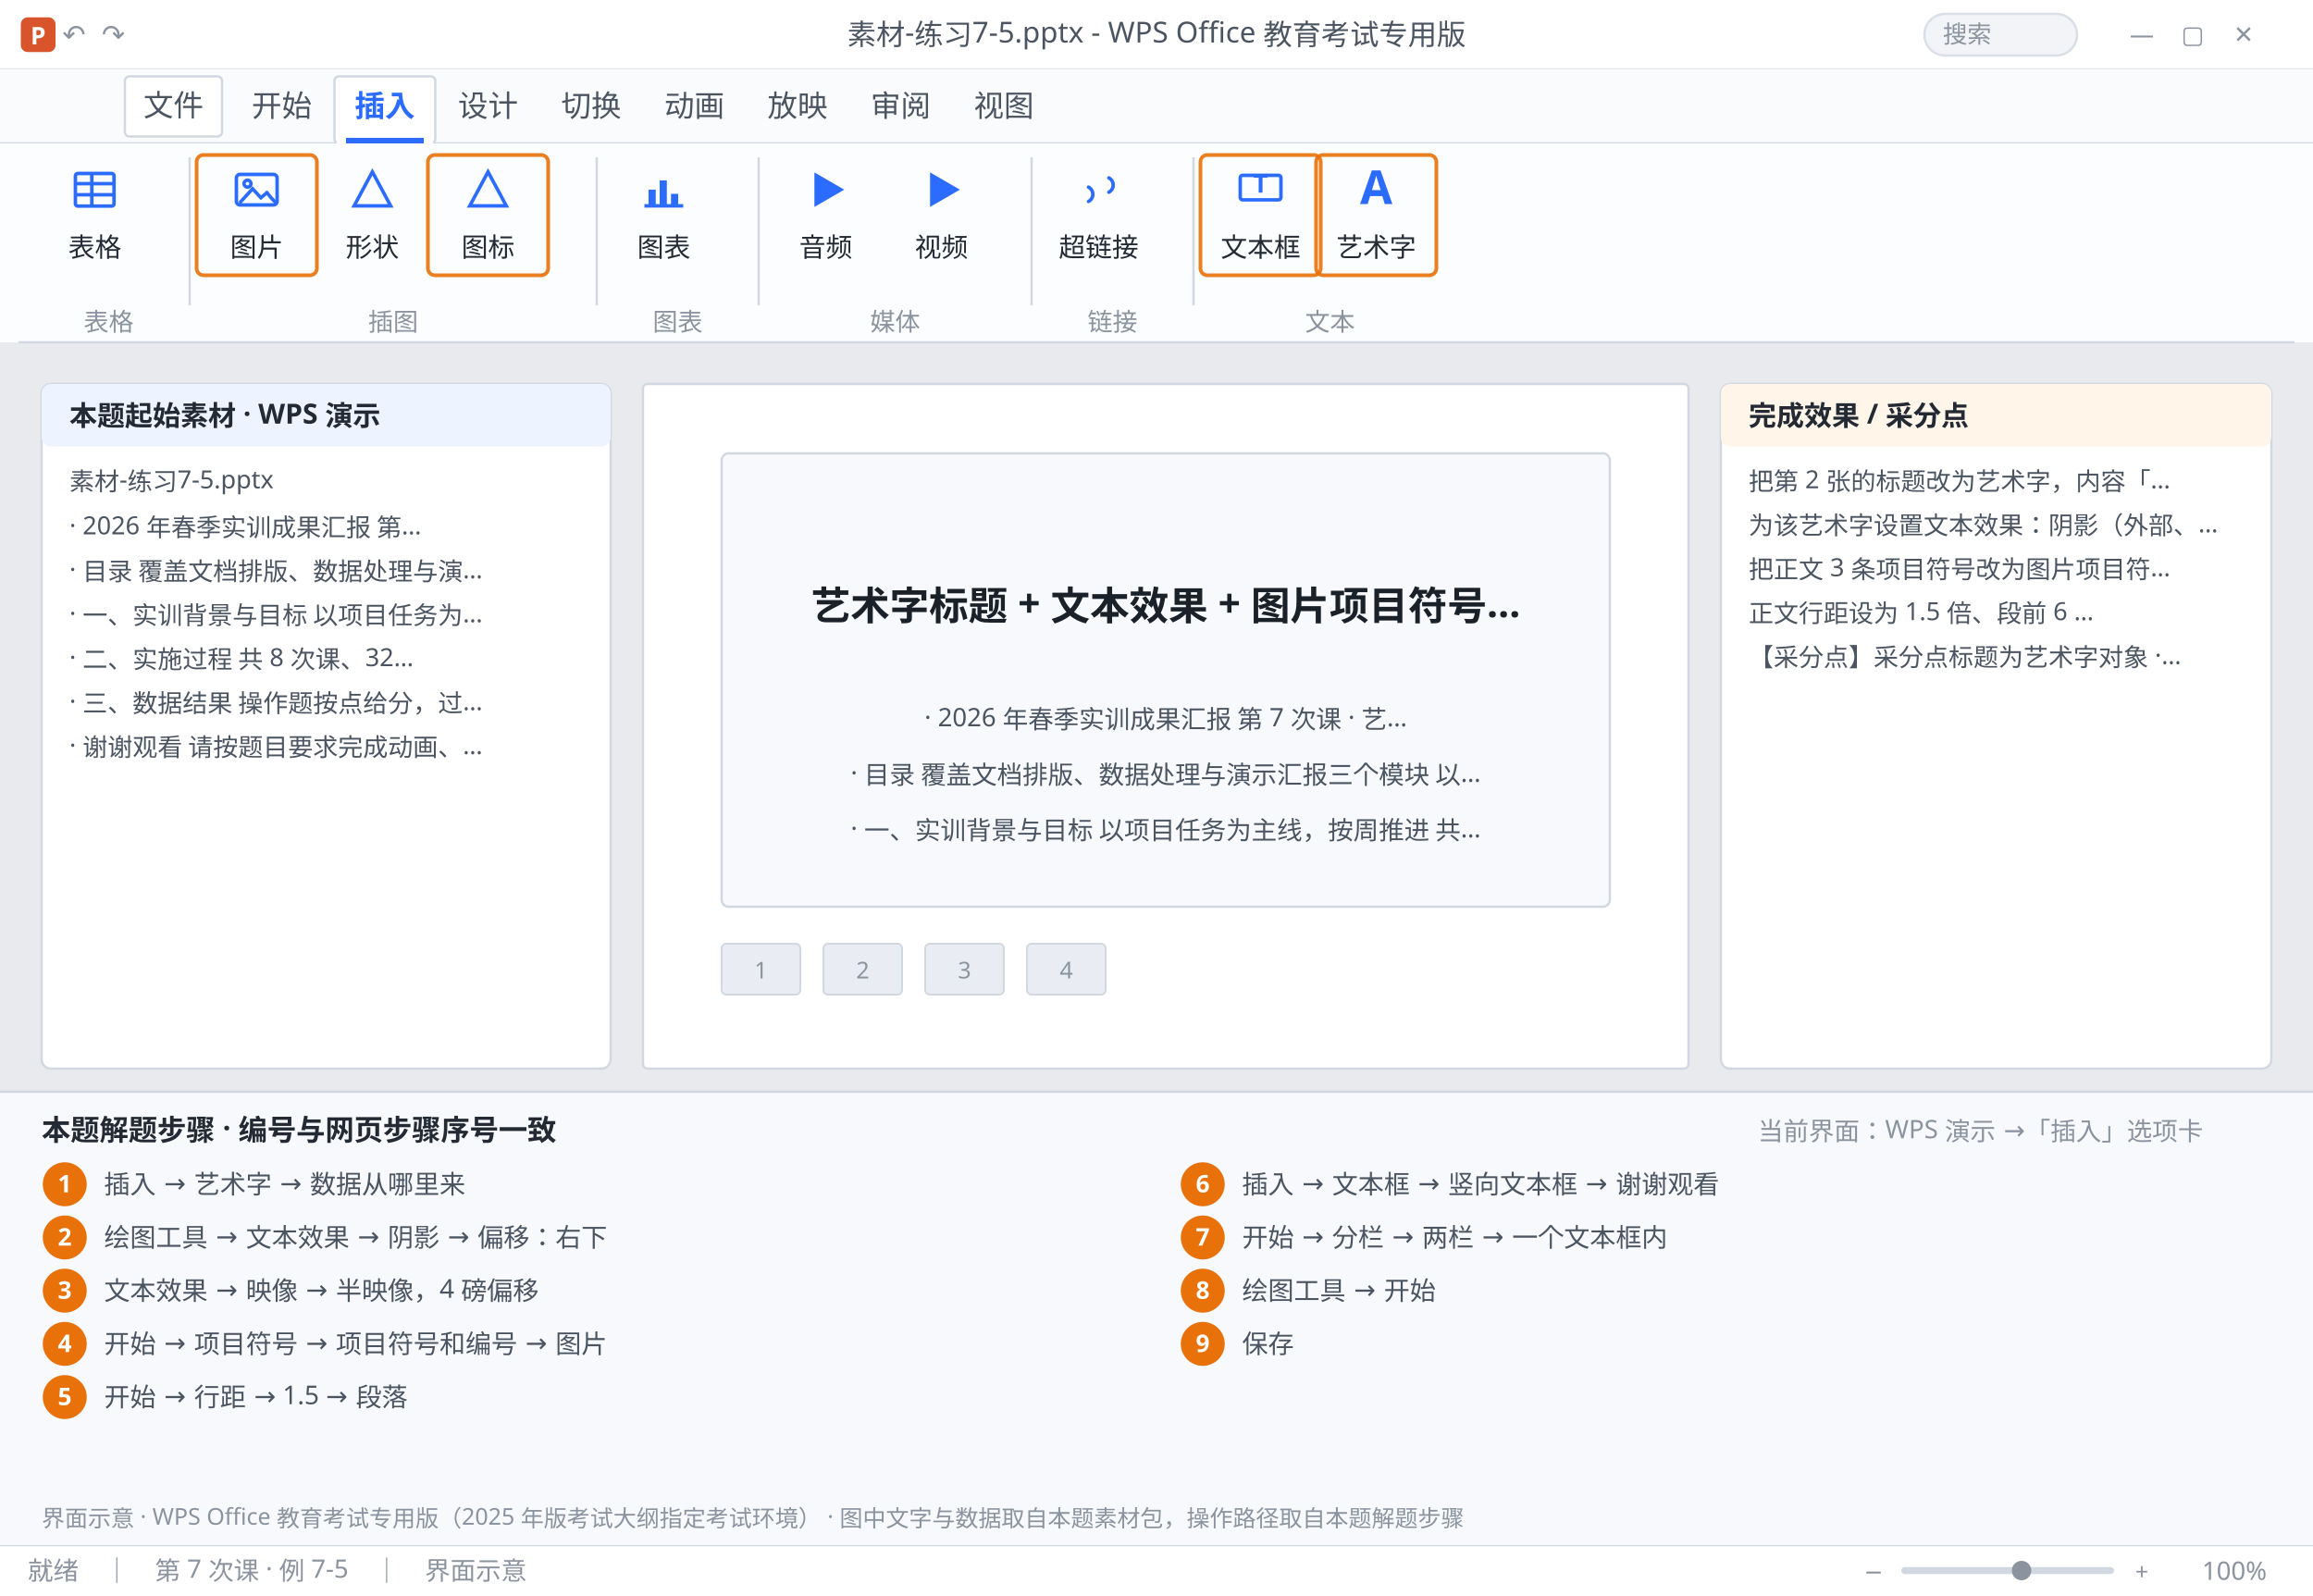
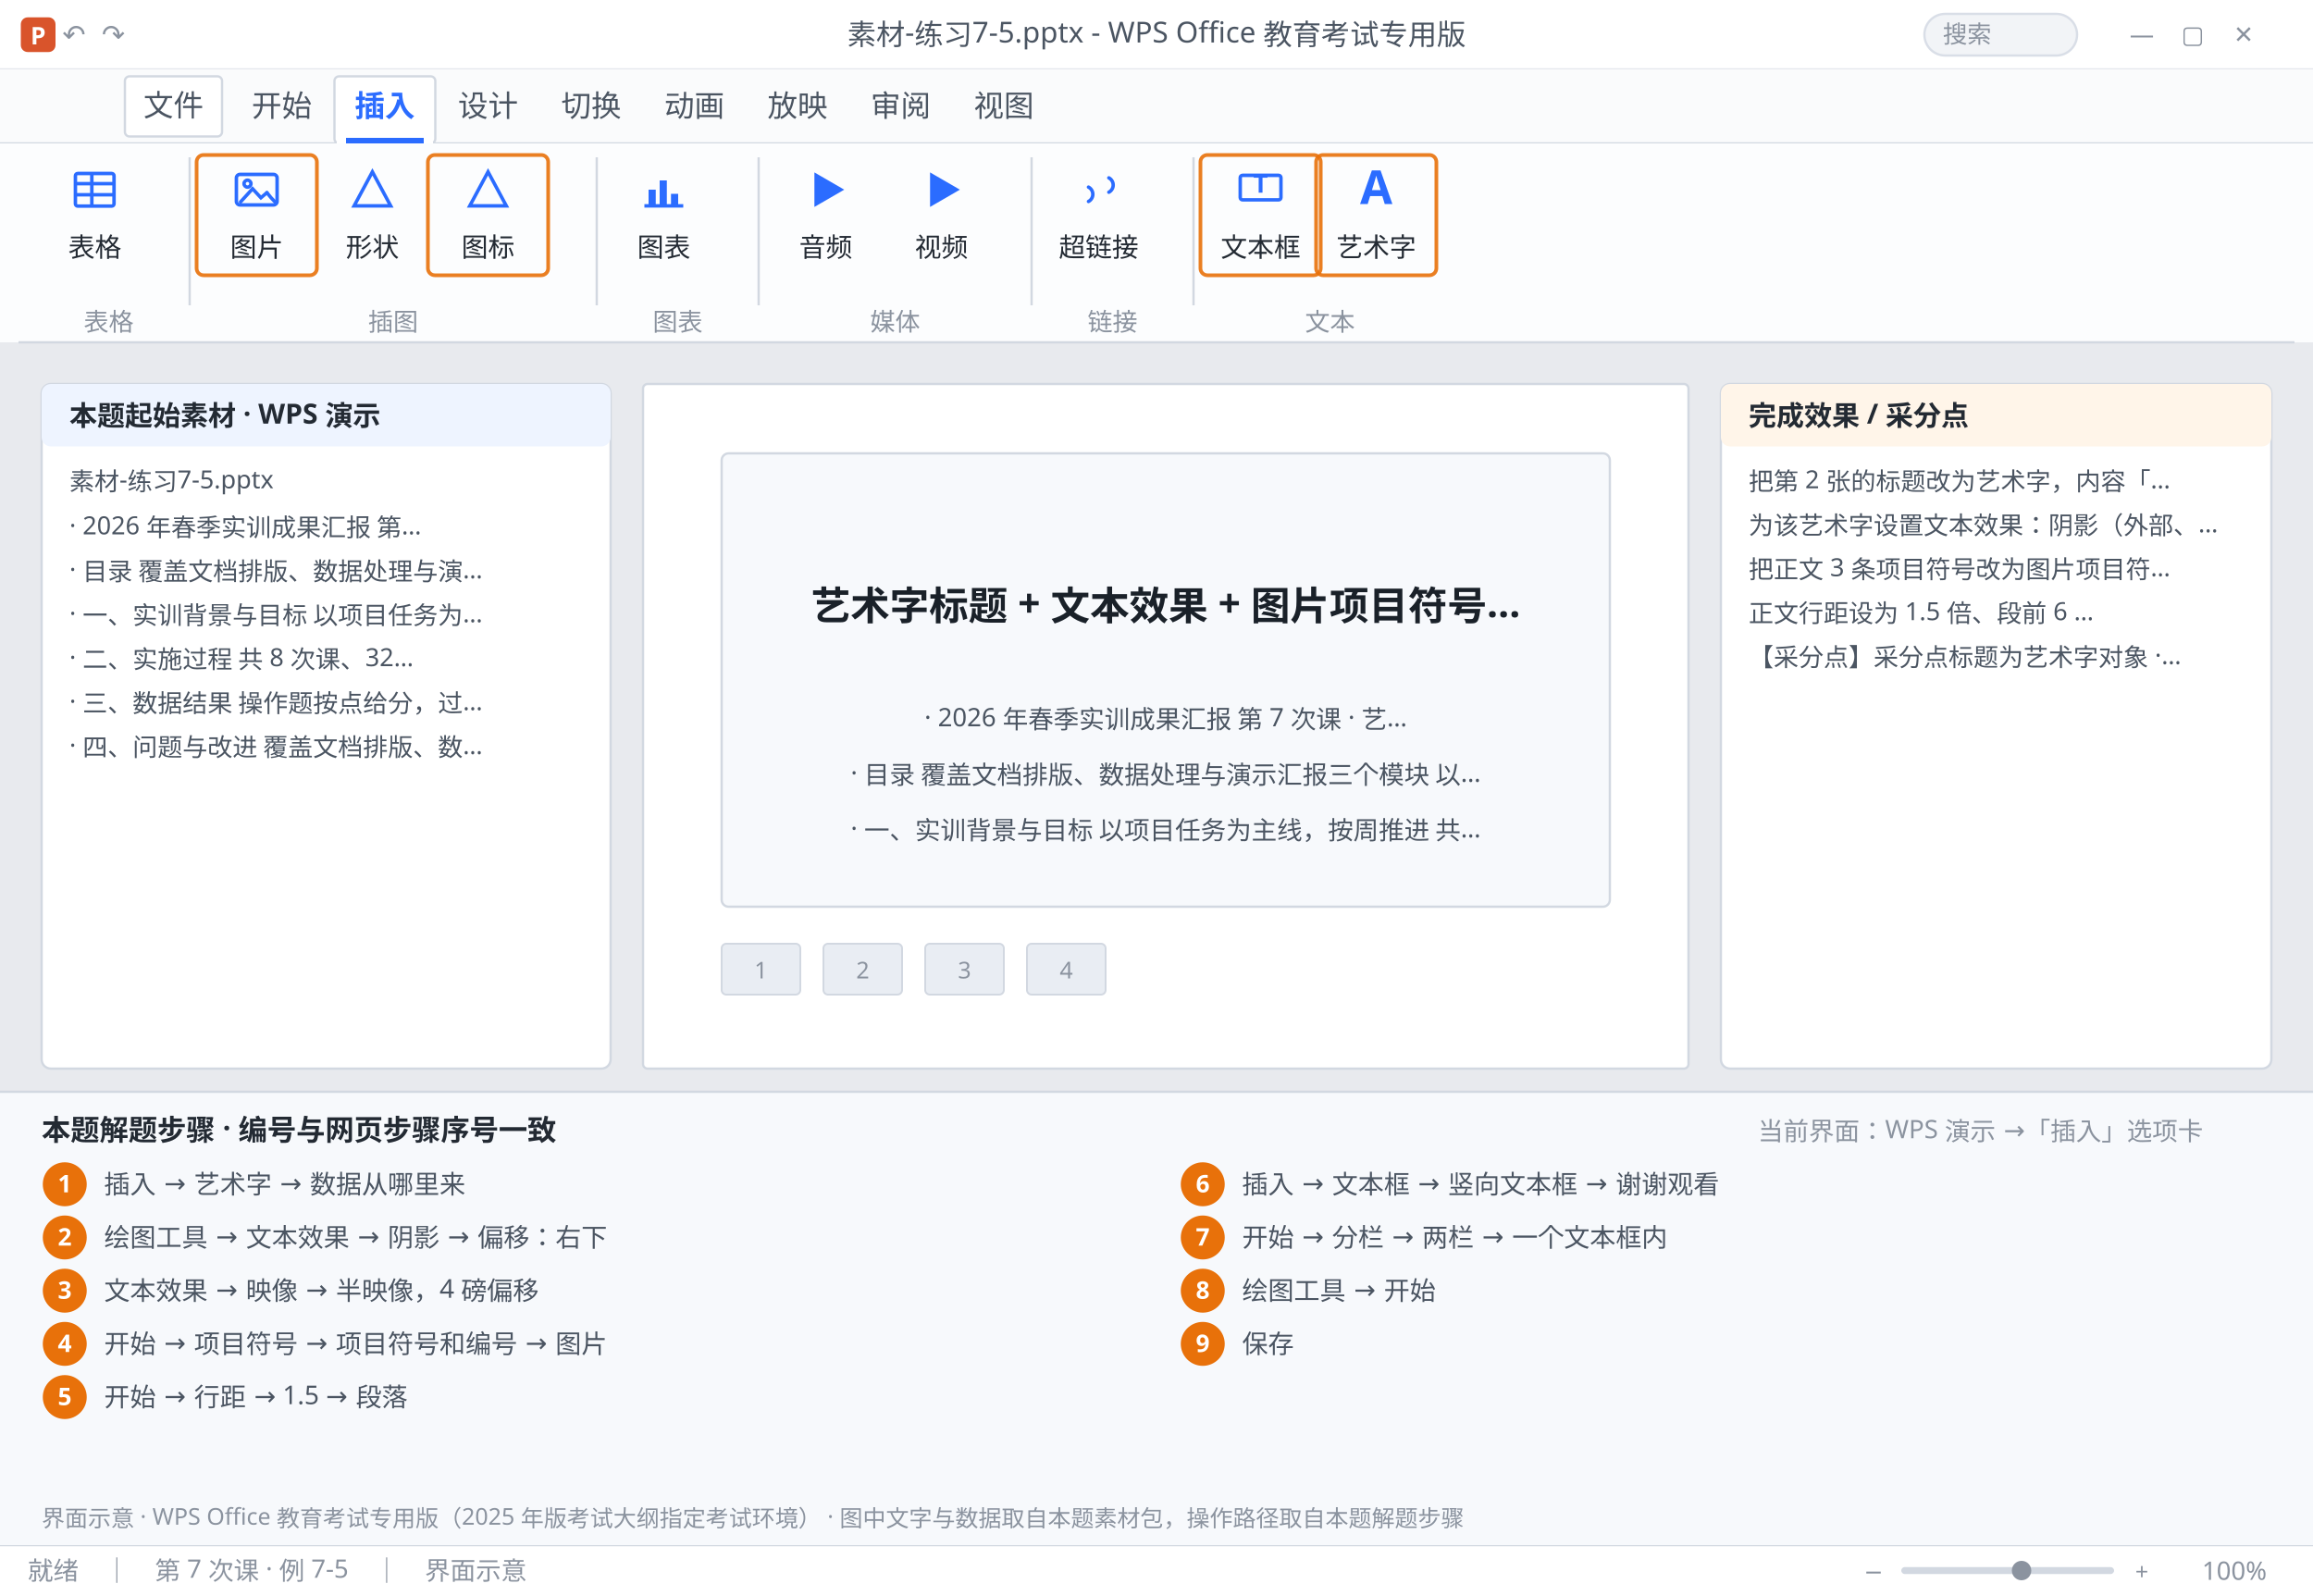
<svg xmlns="http://www.w3.org/2000/svg" viewBox="0 0 1000 690" width="100%" font-family="Microsoft YaHei, Segoe UI, sans-serif">
  <rect x="0.0" y="0.0" width="1000.0" height="690.0" rx="0.0" fill="#ffffff" stroke="none" stroke-width="1" />
  <rect x="0.0" y="0.0" width="1000.0" height="690.0" rx="0.0" fill="none" stroke="#d2d8e1" stroke-width="1" />
  <rect x="0.0" y="0.0" width="1000.0" height="30.0" rx="0.0" fill="#ffffff" stroke="none" stroke-width="1" />
  <line x1="0.0" y1="30.0" x2="1000.0" y2="30.0" stroke="#e4e7ed" stroke-width="1" stroke-linecap="butt" />
  <rect x="9.0" y="7.5" width="15.0" height="15.0" rx="3.0" fill="#d9542b" stroke="none" stroke-width="0" />
  <text x="16.5" y="19.2" font-size="10.5" fill="#ffffff" text-anchor="middle" font-weight="700">P</text>
  <text x="32.0" y="19.2" font-size="12" fill="#8b939f" text-anchor="middle">↶</text>
  <text x="49.0" y="19.2" font-size="12" fill="#8b939f" text-anchor="middle">↷</text>
  <text x="500.0" y="19.4" font-size="12.5" fill="#4b5562" text-anchor="middle">素材-练习7-5.pptx - WPS Office 教育考试专用版</text>
  <rect x="832.0" y="6.0" width="66.0" height="18.0" rx="9.0" fill="#f2f4f7" stroke="#d9dee7" stroke-width="1" />
  <text x="840.0" y="18.5" font-size="10.5" fill="#8b939f" text-anchor="start">搜索</text>
  <text x="926.0" y="18.6" font-size="10.5" fill="#8b939f" text-anchor="middle">—</text>
  <text x="948.0" y="18.6" font-size="10.5" fill="#8b939f" text-anchor="middle">▢</text>
  <text x="970.0" y="18.6" font-size="10.5" fill="#8b939f" text-anchor="middle">✕</text>
  <rect x="0.0" y="30.0" width="1000.0" height="32.0" rx="0.0" fill="#fafbfc" stroke="none" stroke-width="1" />
  <line x1="0.0" y1="62.0" x2="1000.0" y2="62.0" stroke="#d2d8e1" stroke-width="1" stroke-linecap="butt" />
  <rect x="54.0" y="33.0" width="42.0" height="26.0" rx="2.0" fill="#ffffff" stroke="#d2d8e1" stroke-width="1" />
  <text x="75.0" y="50.2" font-size="13" fill="#4b5562" text-anchor="middle">文件</text>
  <text x="121.8" y="50.4" font-size="13" fill="#4b5562" text-anchor="middle">开始</text>
  <rect x="144.6" y="33.0" width="43.6" height="29.0" rx="2.0" fill="#ffffff" stroke="#d2d8e1" stroke-width="1" />
  <line x1="145.6" y1="62.0" x2="187.2" y2="62.0" stroke="#ffffff" stroke-width="2" stroke-linecap="butt" />
  <rect x="149.6" y="59.6" width="33.6" height="2.4" rx="0.0" fill="#2b6cff" stroke="none" stroke-width="1" />
  <text x="166.4" y="50.4" font-size="13" fill="#2b6cff" text-anchor="middle" font-weight="700">插入</text>
  <text x="211.0" y="50.4" font-size="13" fill="#4b5562" text-anchor="middle">设计</text>
  <text x="255.6" y="50.4" font-size="13" fill="#4b5562" text-anchor="middle">切换</text>
  <text x="300.2" y="50.4" font-size="13" fill="#4b5562" text-anchor="middle">动画</text>
  <text x="344.8" y="50.4" font-size="13" fill="#4b5562" text-anchor="middle">放映</text>
  <text x="389.4" y="50.4" font-size="13" fill="#4b5562" text-anchor="middle">审阅</text>
  <text x="434.0" y="50.4" font-size="13" fill="#4b5562" text-anchor="middle">视图</text>
  <rect x="0.0" y="62.0" width="1000.0" height="86.0" rx="0.0" fill="#fcfdfe" stroke="none" stroke-width="1" />
  <rect x="0.0" y="148.0" width="1000.0" height="520.0" rx="0.0" fill="#e8eaee" stroke="none" stroke-width="1" />
  <rect x="0.0" y="668.0" width="1000.0" height="22.0" rx="0.0" fill="#ffffff" stroke="none" stroke-width="1" />
  <line x1="0.0" y1="668.0" x2="1000.0" y2="668.0" stroke="#d2d8e1" stroke-width="1" stroke-linecap="butt" />
  <text x="12.0" y="683.0" font-size="11" fill="#8b939f" text-anchor="start">就绪　｜　第 7 次课 · 例 7-5　｜　界面示意</text>
  <text x="810.0" y="683.0" font-size="10" fill="#8b939f" text-anchor="middle">−</text>
  <rect x="822.0" y="677.5" width="92.0" height="3.0" rx="1.5" fill="#d2d8e1" stroke="none" stroke-width="0" />
  <circle cx="874.0" cy="679.0" r="4.2" fill="#8b939f" stroke="none" stroke-width="1" />
  <text x="926.0" y="683.0" font-size="10" fill="#8b939f" text-anchor="middle">+</text>
  <text x="952.0" y="683.0" font-size="11" fill="#8b939f" text-anchor="start">100%</text>
  <rect x="8.0" y="62.0" width="984.0" height="86.0" rx="0.0" fill="#fcfdfe" stroke="none" stroke-width="1" />
  <line x1="8.0" y1="148.0" x2="992.0" y2="148.0" stroke="#d2d8e1" stroke-width="1" stroke-linecap="butt" />
  <rect x="32.6" y="75.0" width="16.7" height="14.1" rx="1.0" fill="none" stroke="#2b6cff" stroke-width="1.5" />
  <line x1="32.6" y1="79.4" x2="49.4" y2="79.4" stroke="#2b6cff" stroke-width="1.5" stroke-linecap="butt" />
  <line x1="32.6" y1="84.2" x2="49.4" y2="84.2" stroke="#2b6cff" stroke-width="1.5" stroke-linecap="butt" />
  <line x1="39.7" y1="75.0" x2="39.7" y2="89.0" stroke="#2b6cff" stroke-width="1.5" stroke-linecap="butt" />
  <text x="41.0" y="111.0" font-size="11.5" fill="#232a33" text-anchor="middle">表格</text>
  <text x="47.0" y="143.0" font-size="10.8" fill="#8b939f" text-anchor="middle">表格</text>
  <line x1="82.0" y1="68.0" x2="82.0" y2="132.0" stroke="#d2d8e1" stroke-width="1" stroke-linecap="butt" />
  <rect x="102.2" y="75.4" width="17.6" height="13.2" rx="1.5" fill="none" stroke="#2b6cff" stroke-width="1.5" />
  <circle cx="107.0" cy="79.4" r="1.5" fill="none" stroke="#2b6cff" stroke-width="1.5" />
  <path d="M104.0 87.3 L109.2 81.6 L112.8 85.5 L115.4 83.3" fill="none" stroke="#2b6cff" stroke-width="1.5" stroke-linecap="round" />
  <path d="M115.4 83.3 L117.2 85.5 L118.9 87.3" fill="none" stroke="#2b6cff" stroke-width="1.5" stroke-linecap="round" />
  <text x="111.0" y="111.0" font-size="11.5" fill="#232a33" text-anchor="middle">图片</text>
  <path d="M161.0 74.3 L168.9 89.0 L153.1 89.0 Z" fill="none" stroke="#2b6cff" stroke-width="1.5" stroke-linecap="round" />
  <text x="161.0" y="111.0" font-size="11.5" fill="#232a33" text-anchor="middle">形状</text>
  <path d="M211.0 74.3 L218.9 89.0 L203.1 89.0 Z" fill="none" stroke="#2b6cff" stroke-width="1.5" stroke-linecap="round" />
  <text x="211.0" y="111.0" font-size="11.5" fill="#232a33" text-anchor="middle">图标</text>
  <text x="170.0" y="143.0" font-size="10.8" fill="#8b939f" text-anchor="middle">插图</text>
  <line x1="258.0" y1="68.0" x2="258.0" y2="132.0" stroke="#d2d8e1" stroke-width="1" stroke-linecap="butt" />
  <line x1="278.6" y1="89.0" x2="295.4" y2="89.0" stroke="#2b6cff" stroke-width="1.5" stroke-linecap="butt" />
  <rect x="280.4" y="82.0" width="3.1" height="6.6" rx="0.0" fill="#2b6cff" stroke="#2b6cff" stroke-width="0" />
  <rect x="285.2" y="78.0" width="3.1" height="10.6" rx="0.0" fill="#2b6cff" stroke="#2b6cff" stroke-width="0" />
  <rect x="290.1" y="83.8" width="3.1" height="4.8" rx="0.0" fill="#2b6cff" stroke="#2b6cff" stroke-width="0" />
  <text x="287.0" y="111.0" font-size="11.5" fill="#232a33" text-anchor="middle">图表</text>
  <text x="293.0" y="143.0" font-size="10.8" fill="#8b939f" text-anchor="middle">图表</text>
  <line x1="328.0" y1="68.0" x2="328.0" y2="132.0" stroke="#d2d8e1" stroke-width="1" stroke-linecap="butt" />
  <path d="M352.6 75.4 L364.0 82.0 L352.6 88.6 Z" fill="#2b6cff" stroke="#2b6cff" stroke-width="1" stroke-linecap="round" />
  <text x="357.0" y="111.0" font-size="11.5" fill="#232a33" text-anchor="middle">音频</text>
  <path d="M402.6 75.4 L414.0 82.0 L402.6 88.6 Z" fill="#2b6cff" stroke="#2b6cff" stroke-width="1" stroke-linecap="round" />
  <text x="407.0" y="111.0" font-size="11.5" fill="#232a33" text-anchor="middle">视频</text>
  <text x="387.0" y="143.0" font-size="10.8" fill="#8b939f" text-anchor="middle">媒体</text>
  <line x1="446.0" y1="68.0" x2="446.0" y2="132.0" stroke="#d2d8e1" stroke-width="1" stroke-linecap="butt" />
  <path d="M470.6 80.9 a3.5 3.5 0 0 1 0 6.2" fill="none" stroke="#2b6cff" stroke-width="1.5" stroke-linecap="round" />
  <path d="M479.4 83.1 a3.5 3.5 0 0 0 0 -6.2" fill="none" stroke="#2b6cff" stroke-width="1.5" stroke-linecap="round" />
  <text x="475.0" y="111.0" font-size="11.5" fill="#232a33" text-anchor="middle">超链接</text>
  <text x="481.0" y="143.0" font-size="10.8" fill="#8b939f" text-anchor="middle">链接</text>
  <line x1="516.0" y1="68.0" x2="516.0" y2="132.0" stroke="#d2d8e1" stroke-width="1" stroke-linecap="butt" />
  <rect x="536.2" y="75.8" width="17.6" height="10.6" rx="1.0" fill="none" stroke="#2b6cff" stroke-width="1.5" />
  <text x="545.0" y="83.3" font-size="11.0" fill="#2b6cff" text-anchor="middle" font-weight="700">T</text>
  <text x="545.0" y="111.0" font-size="11.5" fill="#232a33" text-anchor="middle">文本框</text>
  <text x="595.0" y="88.2" font-size="20.24" fill="#2b6cff" text-anchor="middle" font-weight="700">A</text>
  <text x="595.0" y="111.0" font-size="11.5" fill="#232a33" text-anchor="middle">艺术字</text>
  <text x="575.0" y="143.0" font-size="10.8" fill="#8b939f" text-anchor="middle">文本</text>
  <rect x="85.0" y="67.0" width="52.0" height="52.0" rx="3.0" fill="none" stroke="#e8710a" stroke-width="1.6" opacity="0.9" />
  <rect x="185.0" y="67.0" width="52.0" height="52.0" rx="3.0" fill="none" stroke="#e8710a" stroke-width="1.6" opacity="0.9" />
  <rect x="519.0" y="67.0" width="52.0" height="52.0" rx="3.0" fill="none" stroke="#e8710a" stroke-width="1.6" opacity="0.9" />
  <rect x="569.0" y="67.0" width="52.0" height="52.0" rx="3.0" fill="none" stroke="#e8710a" stroke-width="1.6" opacity="0.9" />
  <rect x="0.0" y="156.0" width="1000.0" height="316.0" rx="0.0" fill="#e8eaee" stroke="none" stroke-width="1" />
  <rect x="18.0" y="166.0" width="246.0" height="296.0" rx="4.0" fill="#ffffff" stroke="#d2d8e1" stroke-width="1" />
  <rect x="18.0" y="166.0" width="246.0" height="27.0" rx="4.0" fill="#eef4ff" stroke="none" stroke-width="0" />
  <text x="30.0" y="184.0" font-size="12" fill="#232a33" text-anchor="start" font-weight="700">本题起始素材 · WPS 演示</text>
  <text x="30.0" y="212.0" font-size="10.8" fill="#4b5562" text-anchor="start">素材-练习7-5.pptx</text>
  <text x="30.0" y="231.0" font-size="10.8" fill="#4b5562" text-anchor="start">· 2026 年春季实训成果汇报 第…</text>
  <text x="30.0" y="250.0" font-size="10.8" fill="#4b5562" text-anchor="start">· 目录 覆盖文档排版、数据处理与演…</text>
  <text x="30.0" y="269.0" font-size="10.8" fill="#4b5562" text-anchor="start">· 一、实训背景与目标 以项目任务为…</text>
  <text x="30.0" y="288.0" font-size="10.8" fill="#4b5562" text-anchor="start">· 二、实施过程 共 8 次课、32…</text>
  <text x="30.0" y="307.0" font-size="10.8" fill="#4b5562" text-anchor="start">· 三、数据结果 操作题按点给分，过…</text>
-   <text x="30.0" y="326.0" font-size="10.8" fill="#4b5562" text-anchor="start">· 谢谢观看 请按题目要求完成动画、…</text>
+   <text x="30.0" y="326.0" font-size="10.8" fill="#4b5562" text-anchor="start">· 四、问题与改进 覆盖文档排版、数…</text>
  <rect x="278.0" y="166.0" width="452.0" height="296.0" rx="2.0" fill="#ffffff" stroke="#d2d8e1" stroke-width="1" />
  <rect x="312.0" y="196.0" width="384.0" height="196.0" rx="3.0" fill="#f7f9fc" stroke="#d2d8e1" stroke-width="1" />
  <text x="504.0" y="268.0" font-size="17" fill="#1a2129" text-anchor="middle" font-weight="700">艺术字标题 + 文本效果 + 图片项目符号…</text>
  <text x="504.0" y="314.0" font-size="11" fill="#4b5562" text-anchor="middle">· 2026 年春季实训成果汇报 第 7 次课 · 艺…</text>
  <text x="504.0" y="338.0" font-size="11" fill="#4b5562" text-anchor="middle">· 目录 覆盖文档排版、数据处理与演示汇报三个模块 以…</text>
  <text x="504.0" y="362.0" font-size="11" fill="#4b5562" text-anchor="middle">· 一、实训背景与目标 以项目任务为主线，按周推进 共…</text>
  <rect x="312.0" y="408.0" width="34.0" height="22.0" rx="2.0" fill="#e9edf3" stroke="#d2d8e1" stroke-width="0.8" />
  <text x="329.0" y="423.0" font-size="10" fill="#8b939f" text-anchor="middle">1</text>
  <rect x="356.0" y="408.0" width="34.0" height="22.0" rx="2.0" fill="#e9edf3" stroke="#d2d8e1" stroke-width="0.8" />
  <text x="373.0" y="423.0" font-size="10" fill="#8b939f" text-anchor="middle">2</text>
  <rect x="400.0" y="408.0" width="34.0" height="22.0" rx="2.0" fill="#e9edf3" stroke="#d2d8e1" stroke-width="0.8" />
  <text x="417.0" y="423.0" font-size="10" fill="#8b939f" text-anchor="middle">3</text>
  <rect x="444.0" y="408.0" width="34.0" height="22.0" rx="2.0" fill="#e9edf3" stroke="#d2d8e1" stroke-width="0.8" />
  <text x="461.0" y="423.0" font-size="10" fill="#8b939f" text-anchor="middle">4</text>
  <rect x="744.0" y="166.0" width="238.0" height="296.0" rx="4.0" fill="#ffffff" stroke="#d2d8e1" stroke-width="1" />
  <rect x="744.0" y="166.0" width="238.0" height="27.0" rx="4.0" fill="#fff5e9" stroke="none" stroke-width="0" />
  <text x="756.0" y="184.0" font-size="12" fill="#232a33" text-anchor="start" font-weight="700">完成效果 / 采分点</text>
  <text x="756.0" y="212.0" font-size="10.8" fill="#4b5562" text-anchor="start">把第 2 张的标题改为艺术字，内容「…</text>
  <text x="756.0" y="231.0" font-size="10.8" fill="#4b5562" text-anchor="start">为该艺术字设置文本效果：阴影（外部、…</text>
  <text x="756.0" y="250.0" font-size="10.8" fill="#4b5562" text-anchor="start">把正文 3 条项目符号改为图片项目符…</text>
  <text x="756.0" y="269.0" font-size="10.8" fill="#4b5562" text-anchor="start">正文行距设为 1.5 倍、段前 6 …</text>
  <text x="756.0" y="288.0" font-size="10.8" fill="#4b5562" text-anchor="start">【采分点】采分点标题为艺术字对象 ·…</text>
  <rect x="0.0" y="472.0" width="1000.0" height="196.0" rx="0.0" fill="#f7f9fc" stroke="none" stroke-width="1" />
  <line x1="0.0" y1="472.0" x2="1000.0" y2="472.0" stroke="#d2d8e1" stroke-width="1" stroke-linecap="butt" />
  <text x="18.0" y="493.0" font-size="12.5" fill="#232a33" text-anchor="start" font-weight="700">本题解题步骤 · 编号与网页步骤序号一致</text>
  <text x="760.0" y="493.0" font-size="11" fill="#8b939f" text-anchor="start">当前界面：WPS 演示 →「插入」选项卡</text>
  <circle cx="28.0" cy="512.0" r="9.5" fill="#e8710a" stroke="none" stroke-width="1" />
  <text x="28.0" y="515.5" font-size="10.5" fill="#ffffff" text-anchor="middle" font-weight="700">1</text>
  <text x="45.0" y="516.0" font-size="11.2" fill="#4b5562" text-anchor="start">插入 → 艺术字 → 数据从哪里来</text>
  <circle cx="28.0" cy="535.0" r="9.5" fill="#e8710a" stroke="none" stroke-width="1" />
  <text x="28.0" y="538.5" font-size="10.5" fill="#ffffff" text-anchor="middle" font-weight="700">2</text>
  <text x="45.0" y="539.0" font-size="11.2" fill="#4b5562" text-anchor="start">绘图工具 → 文本效果 → 阴影 → 偏移：右下</text>
  <circle cx="28.0" cy="558.0" r="9.5" fill="#e8710a" stroke="none" stroke-width="1" />
  <text x="28.0" y="561.5" font-size="10.5" fill="#ffffff" text-anchor="middle" font-weight="700">3</text>
  <text x="45.0" y="562.0" font-size="11.2" fill="#4b5562" text-anchor="start">文本效果 → 映像 → 半映像，4 磅偏移</text>
  <circle cx="28.0" cy="581.0" r="9.5" fill="#e8710a" stroke="none" stroke-width="1" />
  <text x="28.0" y="584.5" font-size="10.5" fill="#ffffff" text-anchor="middle" font-weight="700">4</text>
  <text x="45.0" y="585.0" font-size="11.2" fill="#4b5562" text-anchor="start">开始 → 项目符号 → 项目符号和编号 → 图片</text>
  <circle cx="28.0" cy="604.0" r="9.5" fill="#e8710a" stroke="none" stroke-width="1" />
  <text x="28.0" y="607.5" font-size="10.5" fill="#ffffff" text-anchor="middle" font-weight="700">5</text>
  <text x="45.0" y="608.0" font-size="11.2" fill="#4b5562" text-anchor="start">开始 → 行距 → 1.5 → 段落</text>
  <circle cx="520.0" cy="512.0" r="9.5" fill="#e8710a" stroke="none" stroke-width="1" />
  <text x="520.0" y="515.5" font-size="10.5" fill="#ffffff" text-anchor="middle" font-weight="700">6</text>
  <text x="537.0" y="516.0" font-size="11.2" fill="#4b5562" text-anchor="start">插入 → 文本框 → 竖向文本框 → 谢谢观看</text>
  <circle cx="520.0" cy="535.0" r="9.5" fill="#e8710a" stroke="none" stroke-width="1" />
  <text x="520.0" y="538.5" font-size="10.5" fill="#ffffff" text-anchor="middle" font-weight="700">7</text>
  <text x="537.0" y="539.0" font-size="11.2" fill="#4b5562" text-anchor="start">开始 → 分栏 → 两栏 → 一个文本框内</text>
  <circle cx="520.0" cy="558.0" r="9.5" fill="#e8710a" stroke="none" stroke-width="1" />
  <text x="520.0" y="561.5" font-size="10.5" fill="#ffffff" text-anchor="middle" font-weight="700">8</text>
  <text x="537.0" y="562.0" font-size="11.2" fill="#4b5562" text-anchor="start">绘图工具 → 开始</text>
  <circle cx="520.0" cy="581.0" r="9.5" fill="#e8710a" stroke="none" stroke-width="1" />
  <text x="520.0" y="584.5" font-size="10.5" fill="#ffffff" text-anchor="middle" font-weight="700">9</text>
  <text x="537.0" y="585.0" font-size="11.2" fill="#4b5562" text-anchor="start">保存</text>
  <text x="18.0" y="660.0" font-size="10" fill="#8b939f" text-anchor="start">界面示意 · WPS Office 教育考试专用版（2025 年版考试大纲指定考试环境） · 图中文字与数据取自本题素材包，操作路径取自本题解题步骤</text>
</svg>
